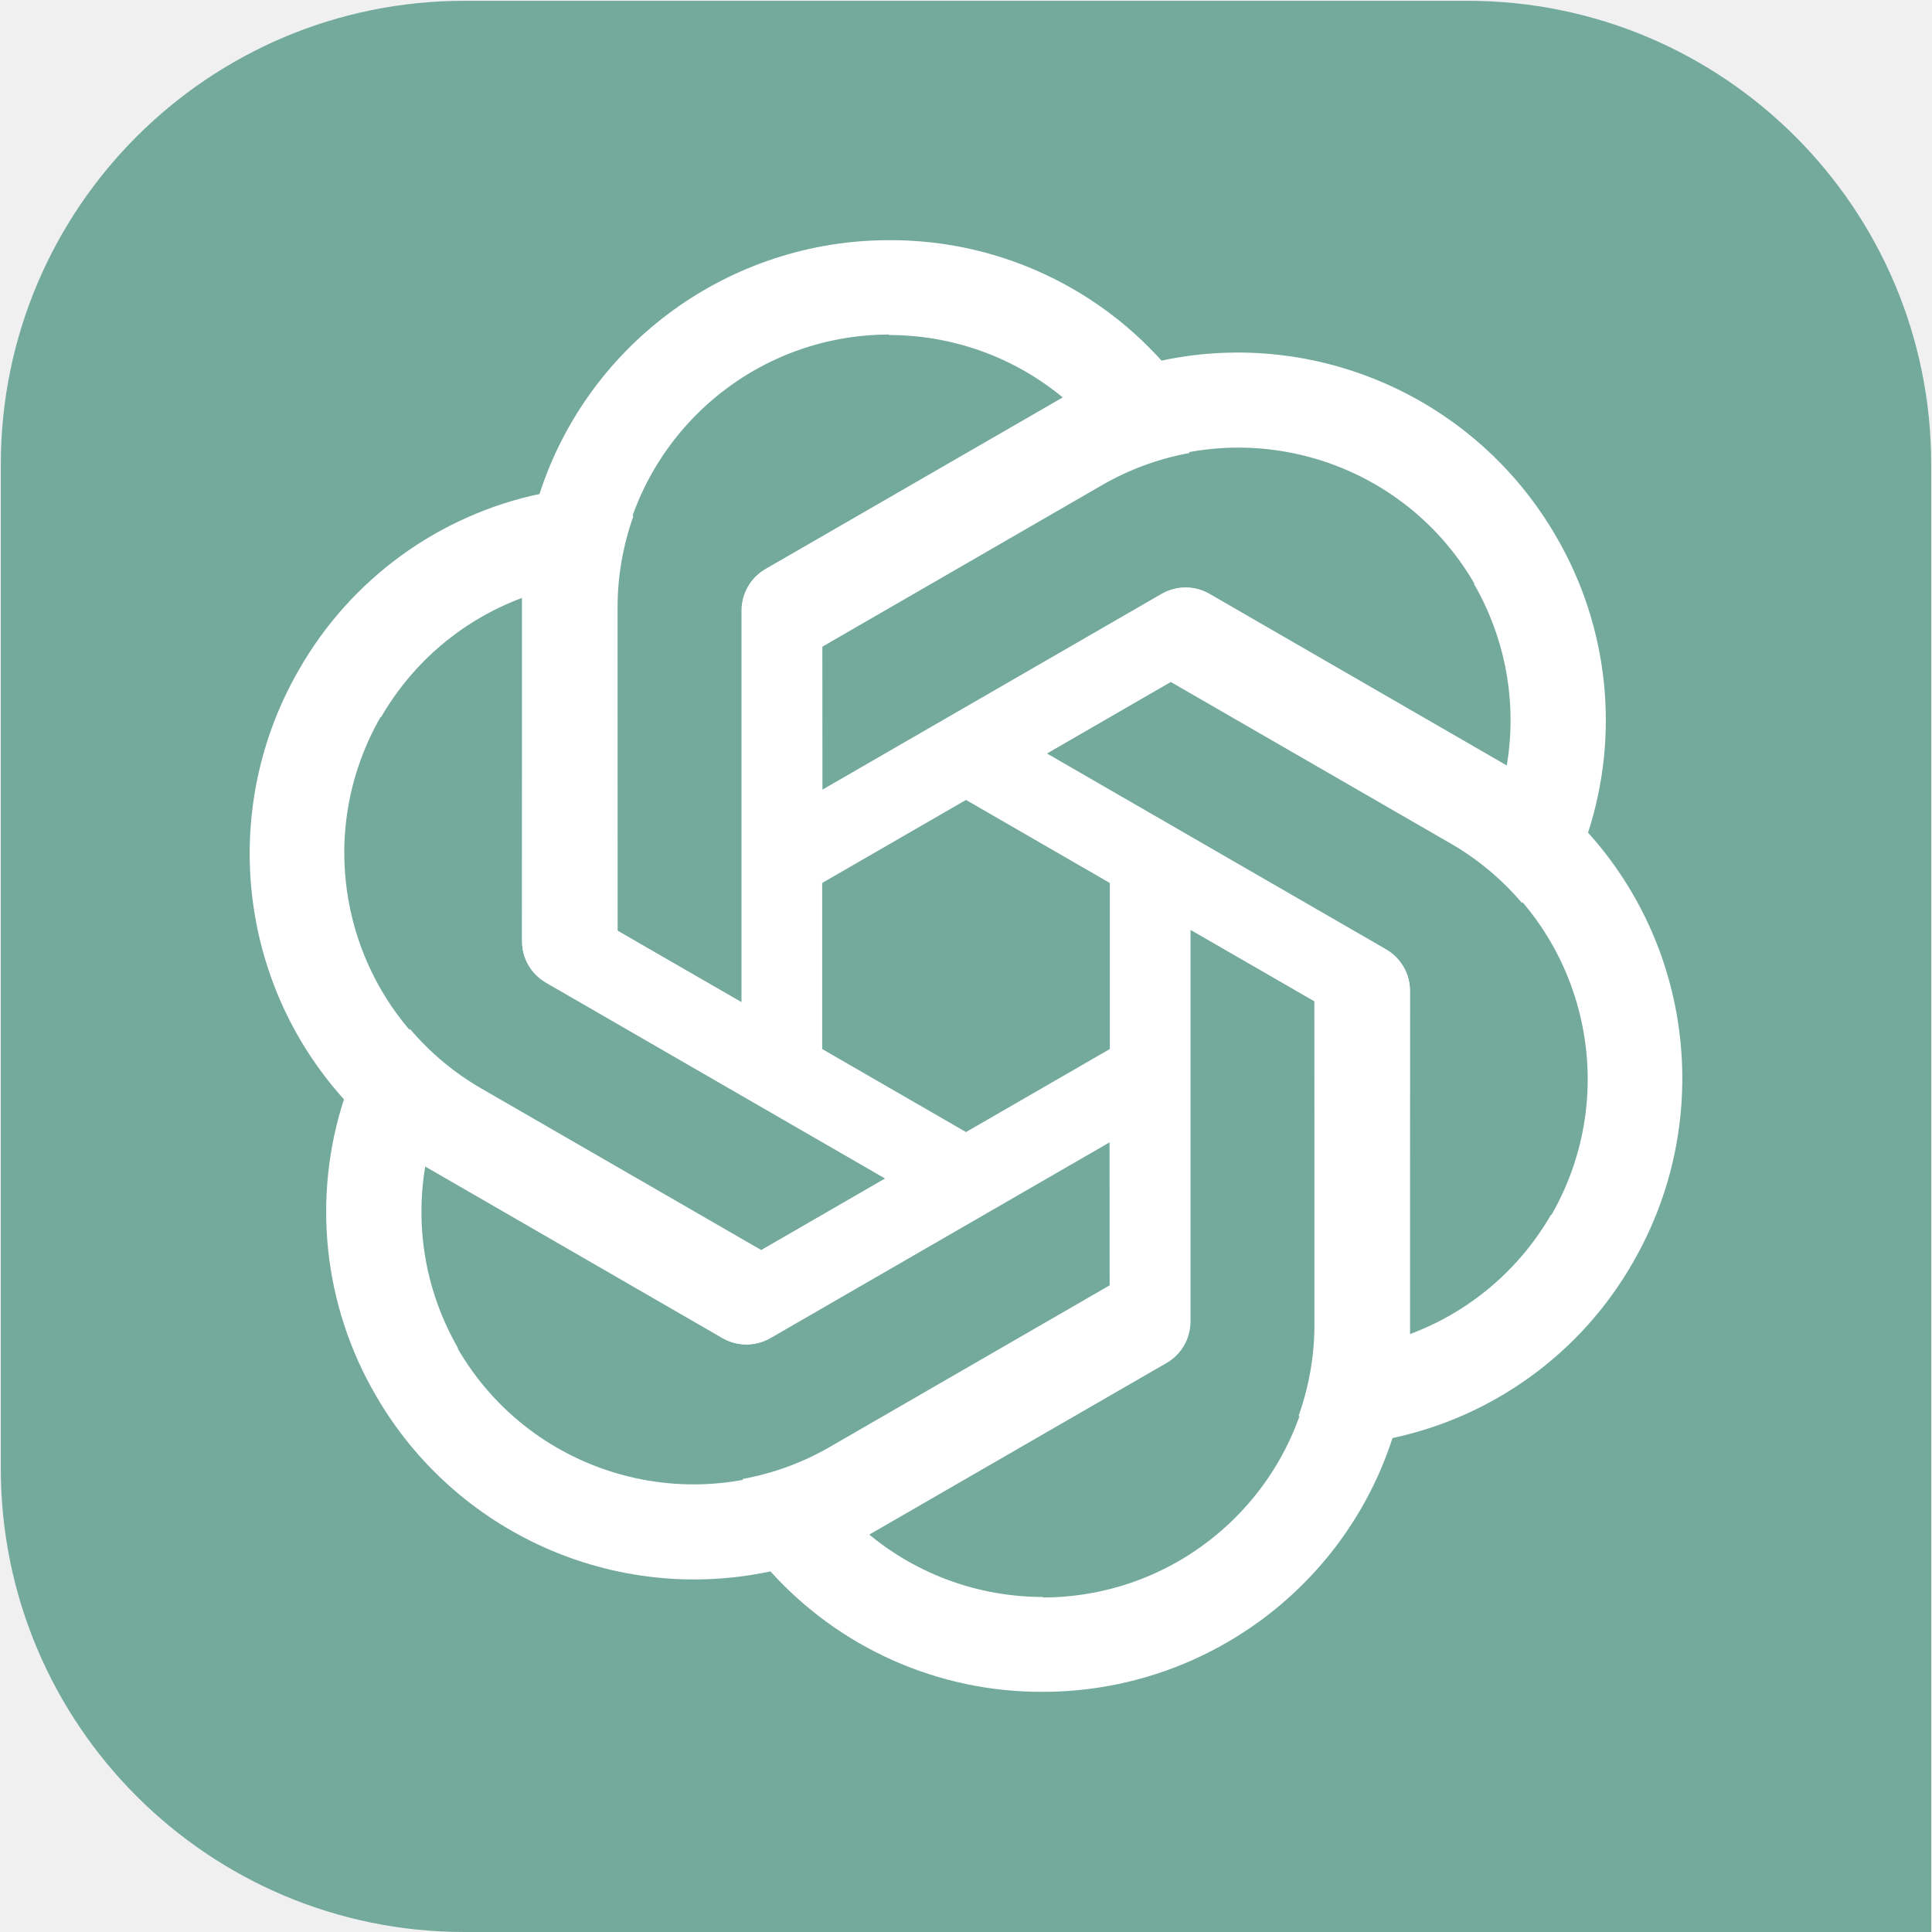
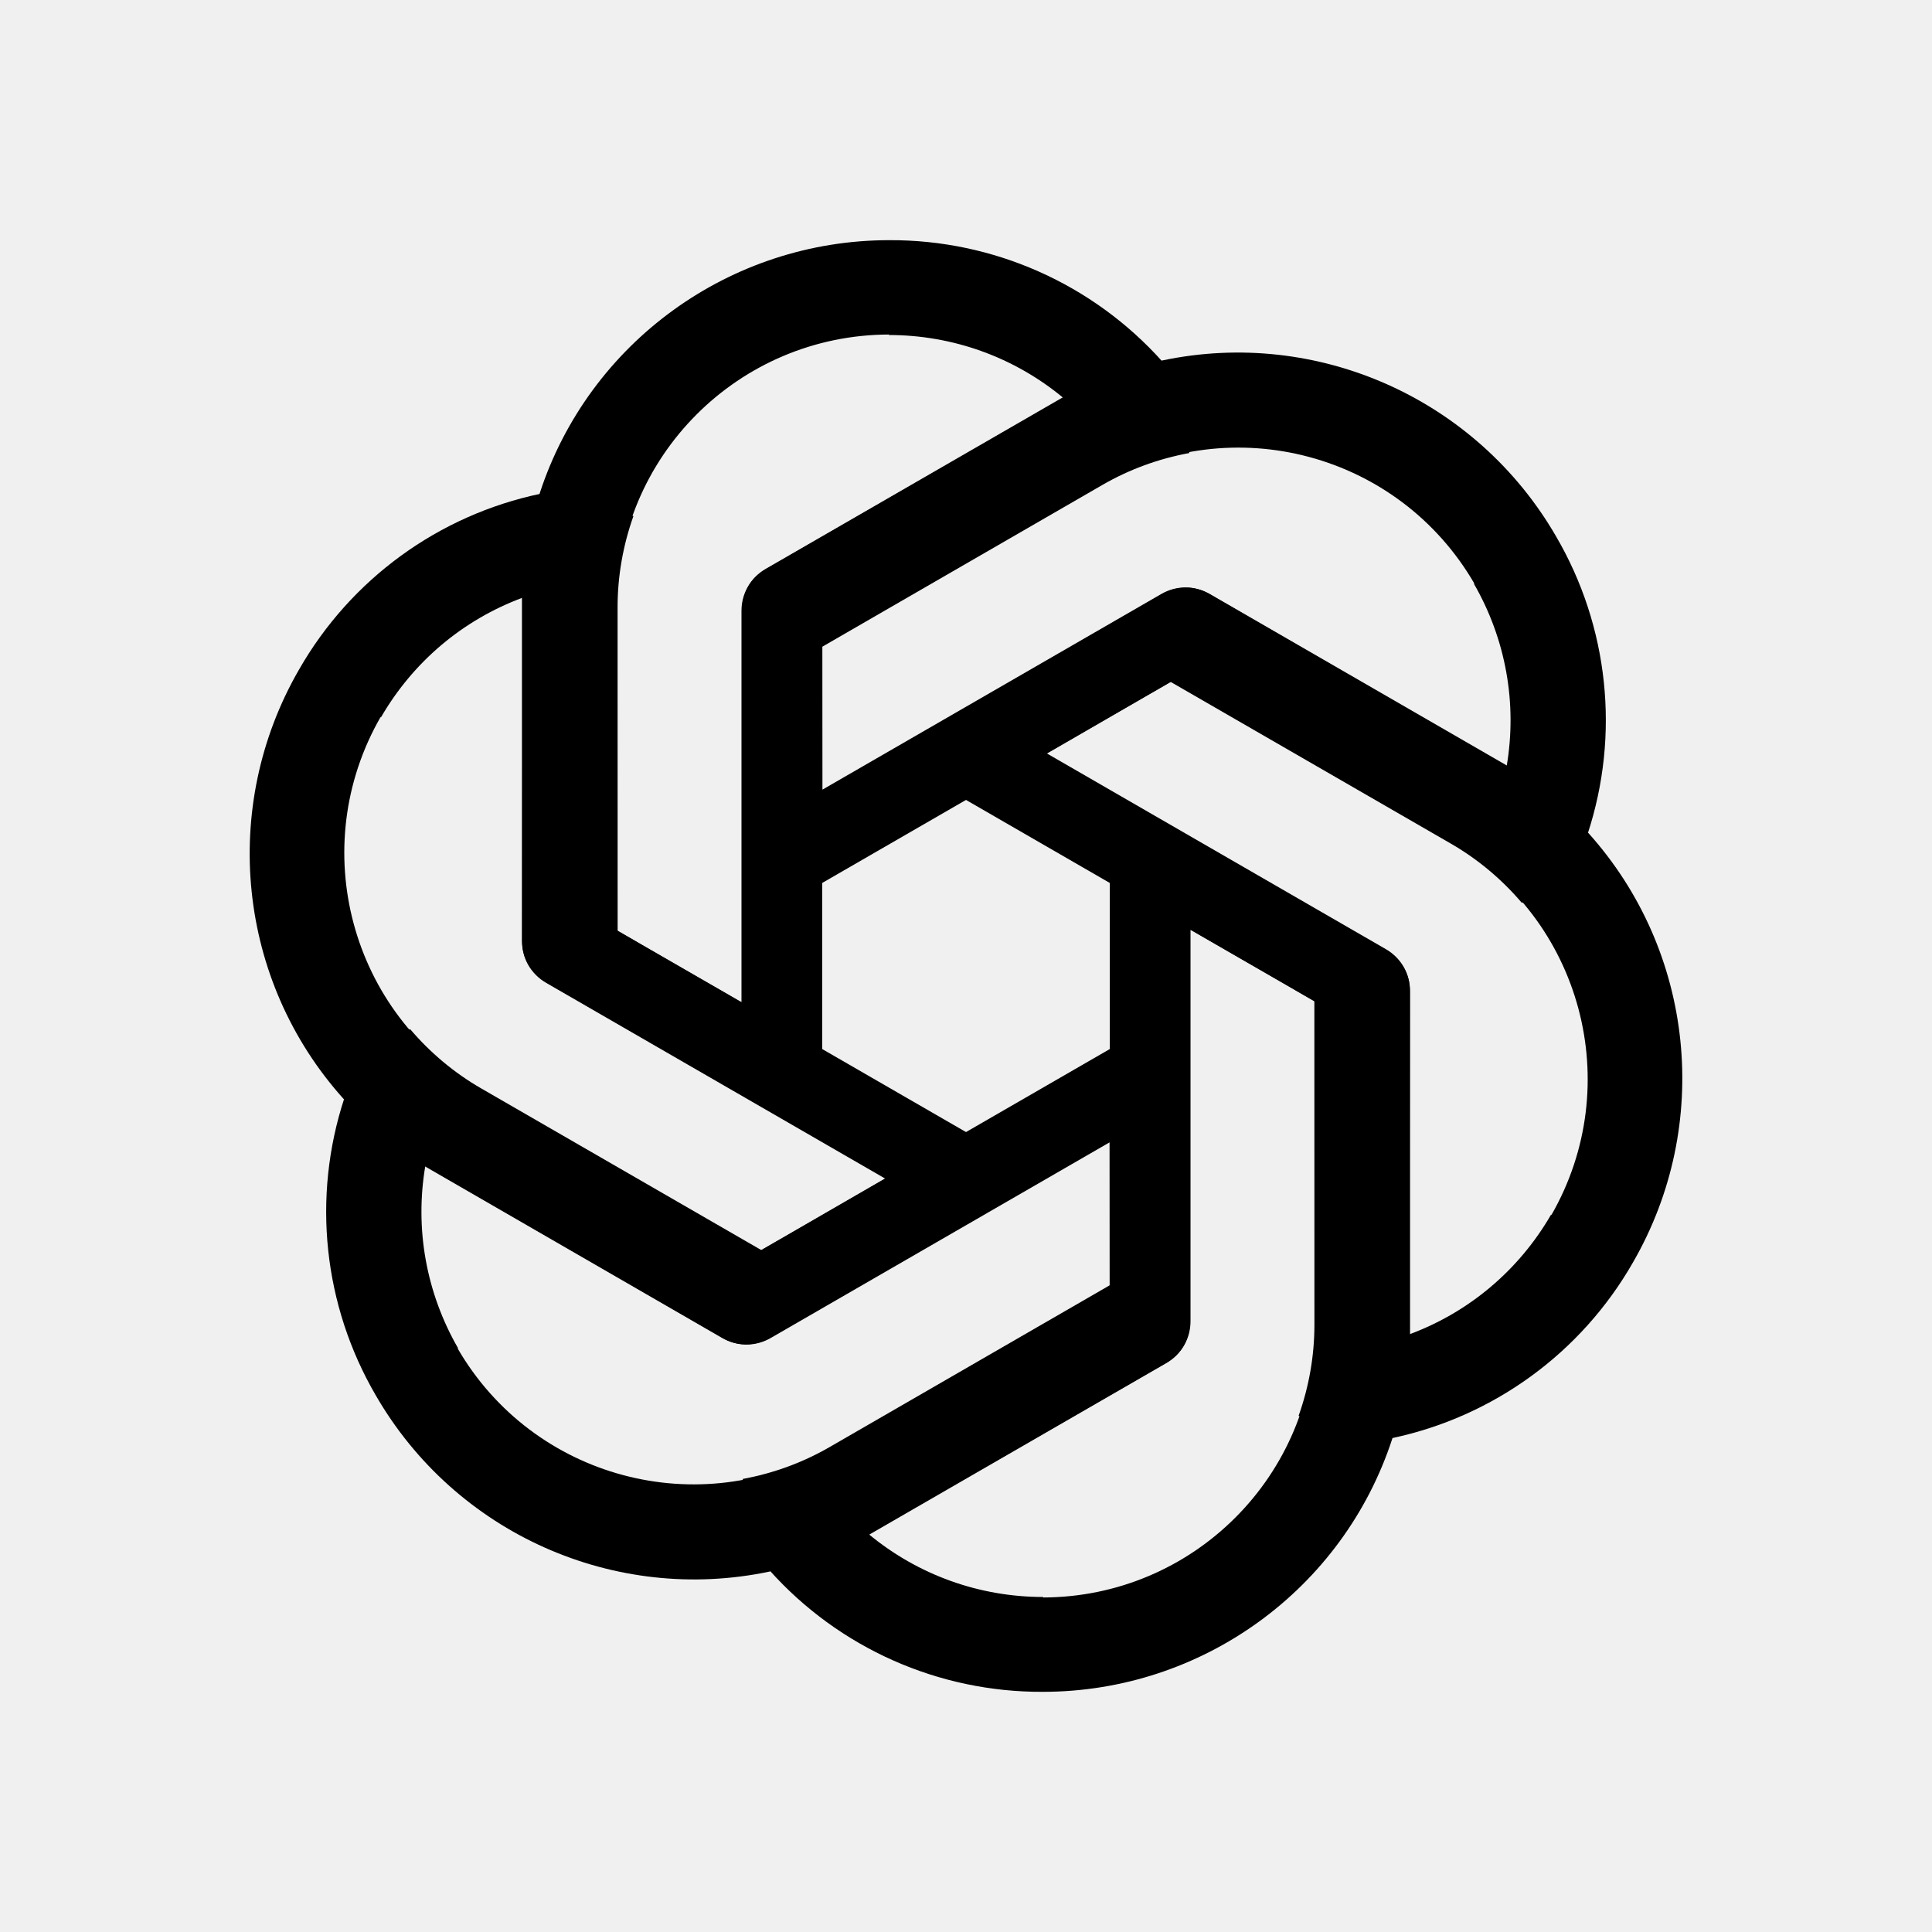
<svg xmlns="http://www.w3.org/2000/svg" xmlns:xlink="http://www.w3.org/1999/xlink" viewBox="0 0 2406 2406">
-   <path d="M1 578.4C1 259.5 259.5 1 578.4 1h1249.1c319 0 577.5 258.5 577.5 577.4V2406H578.4C259.5 2406 1 2147.5 1 1828.6V578.4z" fill="#74aa9c" />
-   <path id="a" d="M1107.3 299.1c-197.999 0-373.9 127.3-435.2 315.3L650 743.5v427.9c0 21.4 11 40.4 29.4 51.4l344.5 198.515V833.3h.1v-27.9L1372.7 604c33.715-19.52 70.44-32.857 108.47-39.828L1447.6 450.3C1361 353.5 1237.1 298.5 1107.3 299.1zm0 117.5-.6.6c79.699 0 156.3 27.5 217.6 78.4-2.5 1.2-7.4 4.3-11 6.1L952.8 709.3c-18.4 10.4-29.4 30-29.4 51.4V1248l-155.1-89.4V755.8c-.1-187.099 151.601-338.9 339-339.2z" fill="#fff" />
+   <path id="a" d="M1107.3 299.1c-197.999 0-373.9 127.3-435.2 315.3L650 743.5v427.9c0 21.4 11 40.4 29.4 51.4l344.5 198.515V833.3h.1v-27.9L1372.7 604c33.715-19.52 70.44-32.857 108.47-39.828L1447.6 450.3C1361 353.5 1237.1 298.5 1107.3 299.1zm0 117.5-.6.6c79.699 0 156.3 27.5 217.6 78.4-2.5 1.2-7.4 4.3-11 6.1L952.8 709.3c-18.4 10.4-29.4 30-29.4 51.4V1248l-155.1-89.4V755.8c-.1-187.099 151.601-338.9 339-339.2z" fill="currentColor" />
  <use xlink:href="#a" transform="rotate(60 1203 1203)" />
  <use xlink:href="#a" transform="rotate(120 1203 1203)" />
  <use xlink:href="#a" transform="rotate(180 1203 1203)" />
  <use xlink:href="#a" transform="rotate(240 1203 1203)" />
  <use xlink:href="#a" transform="rotate(300 1203 1203)" />
</svg>
